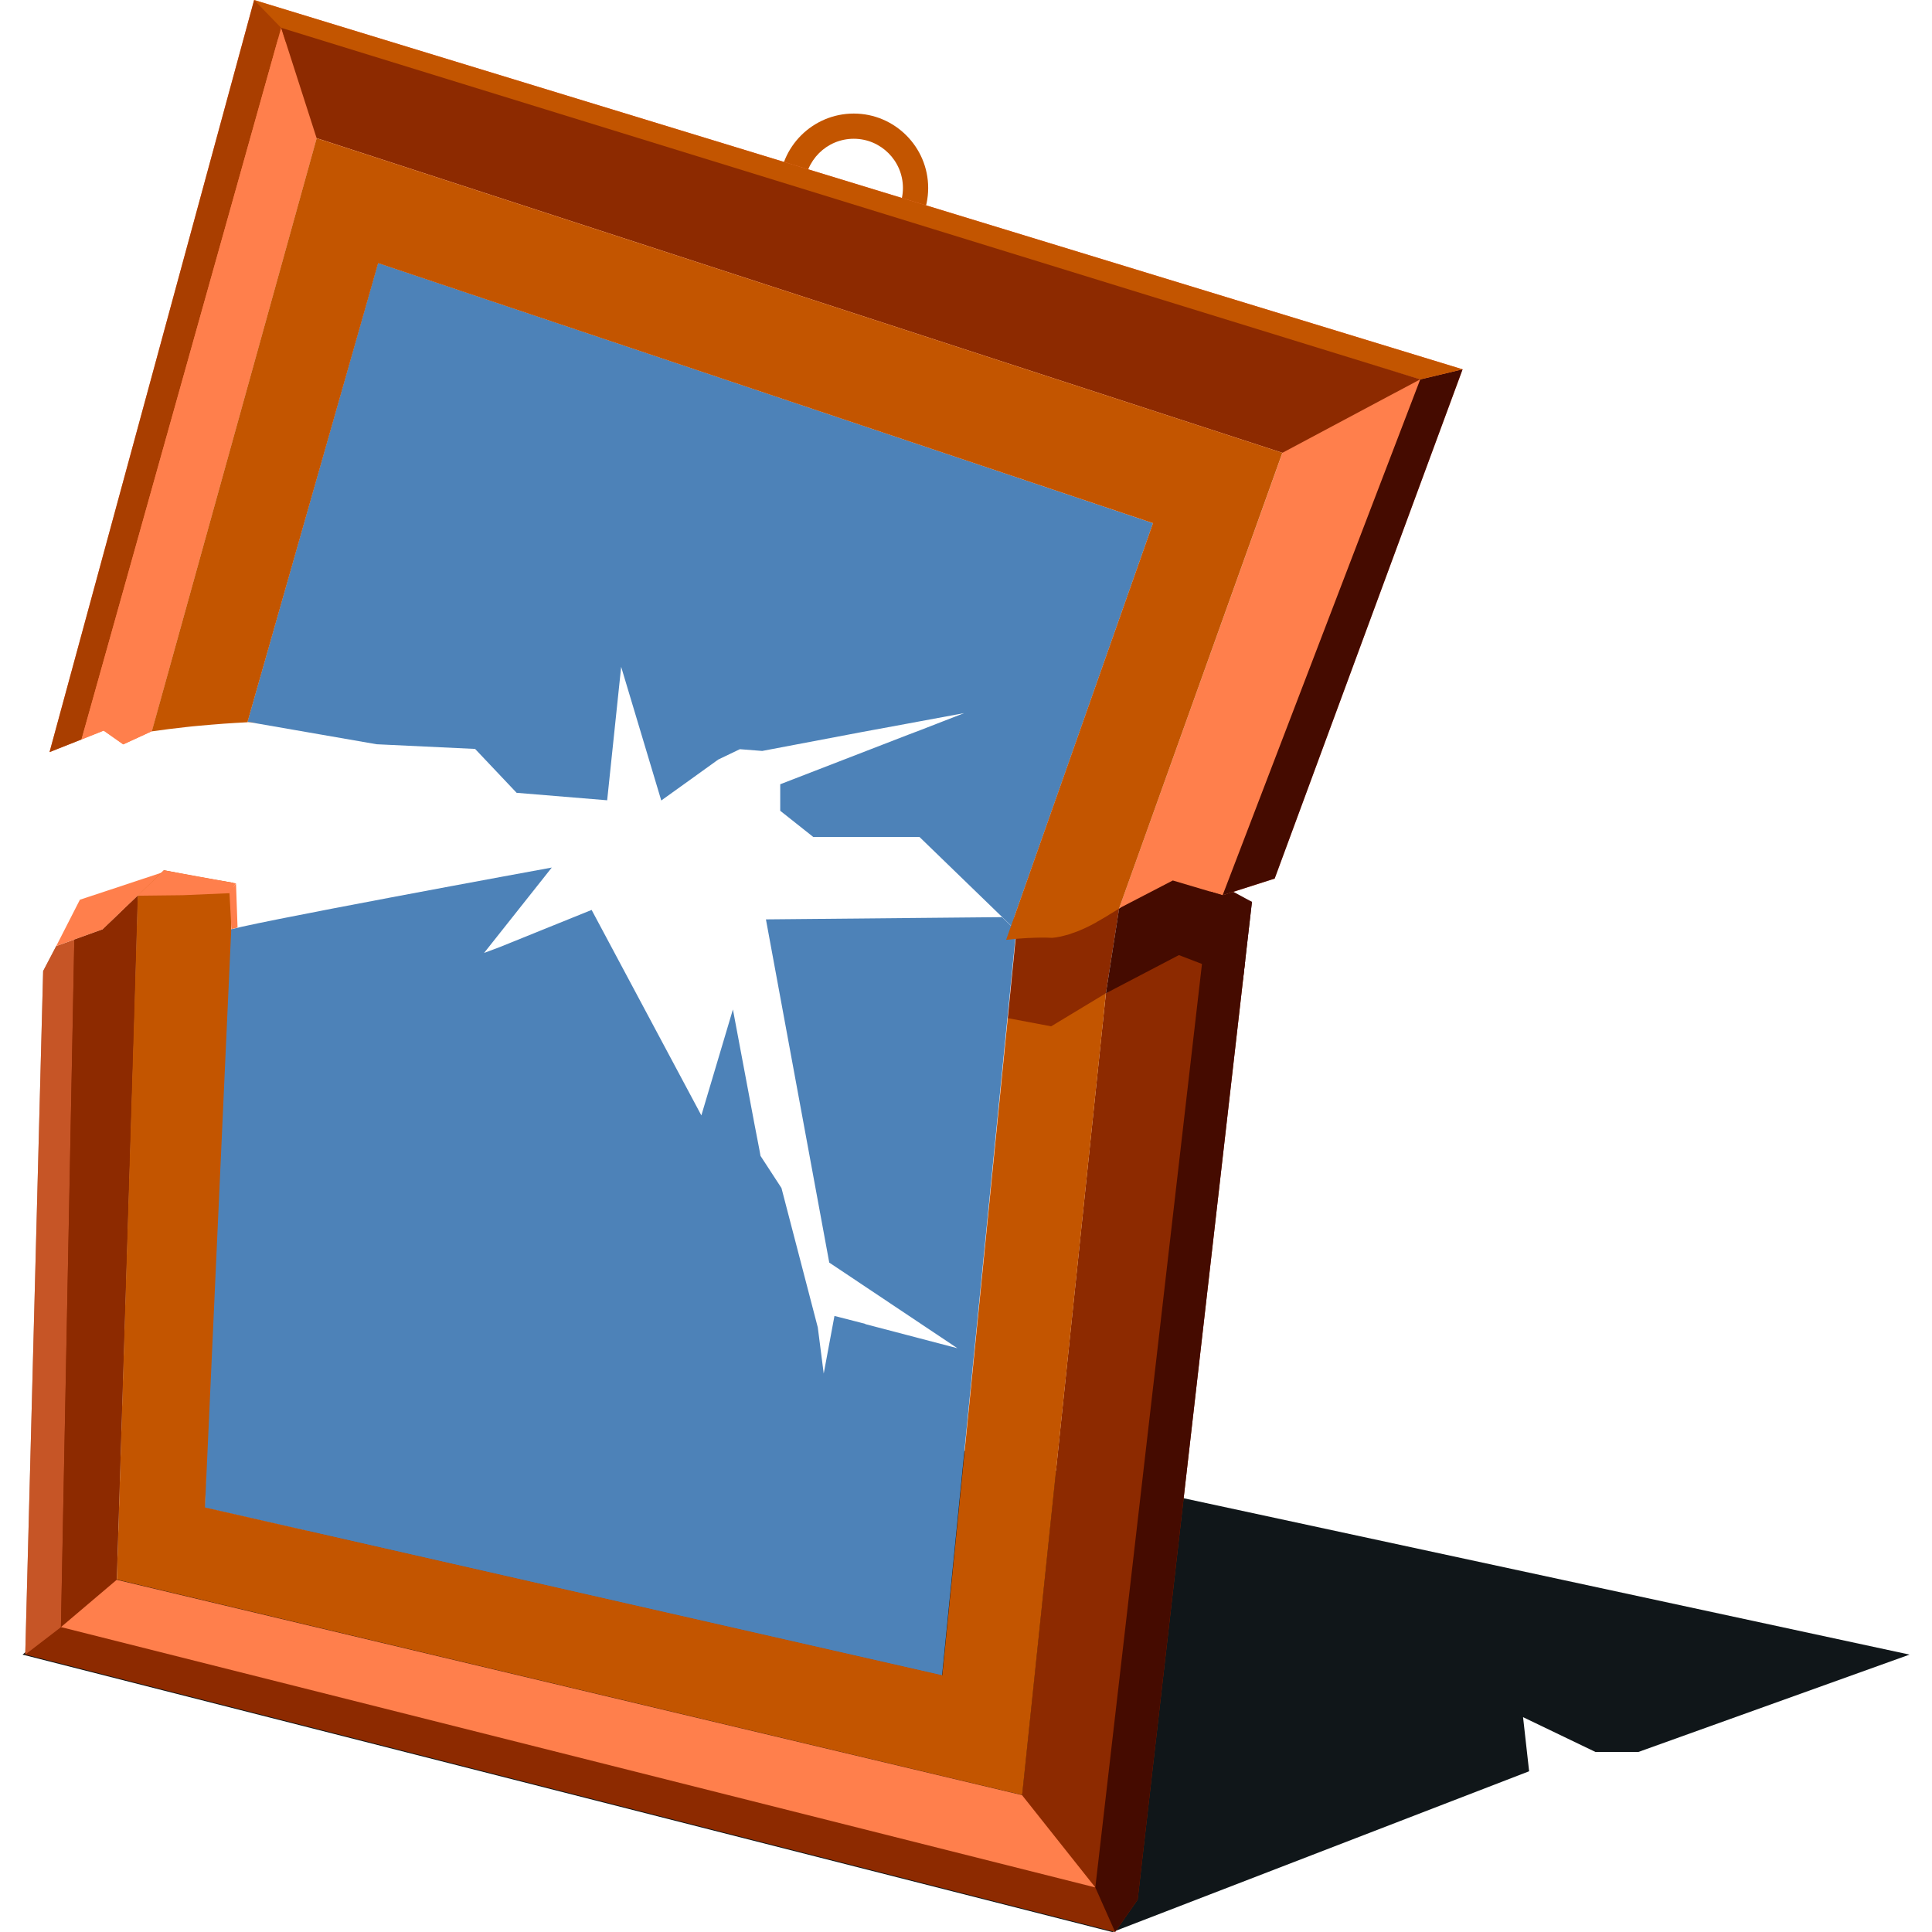
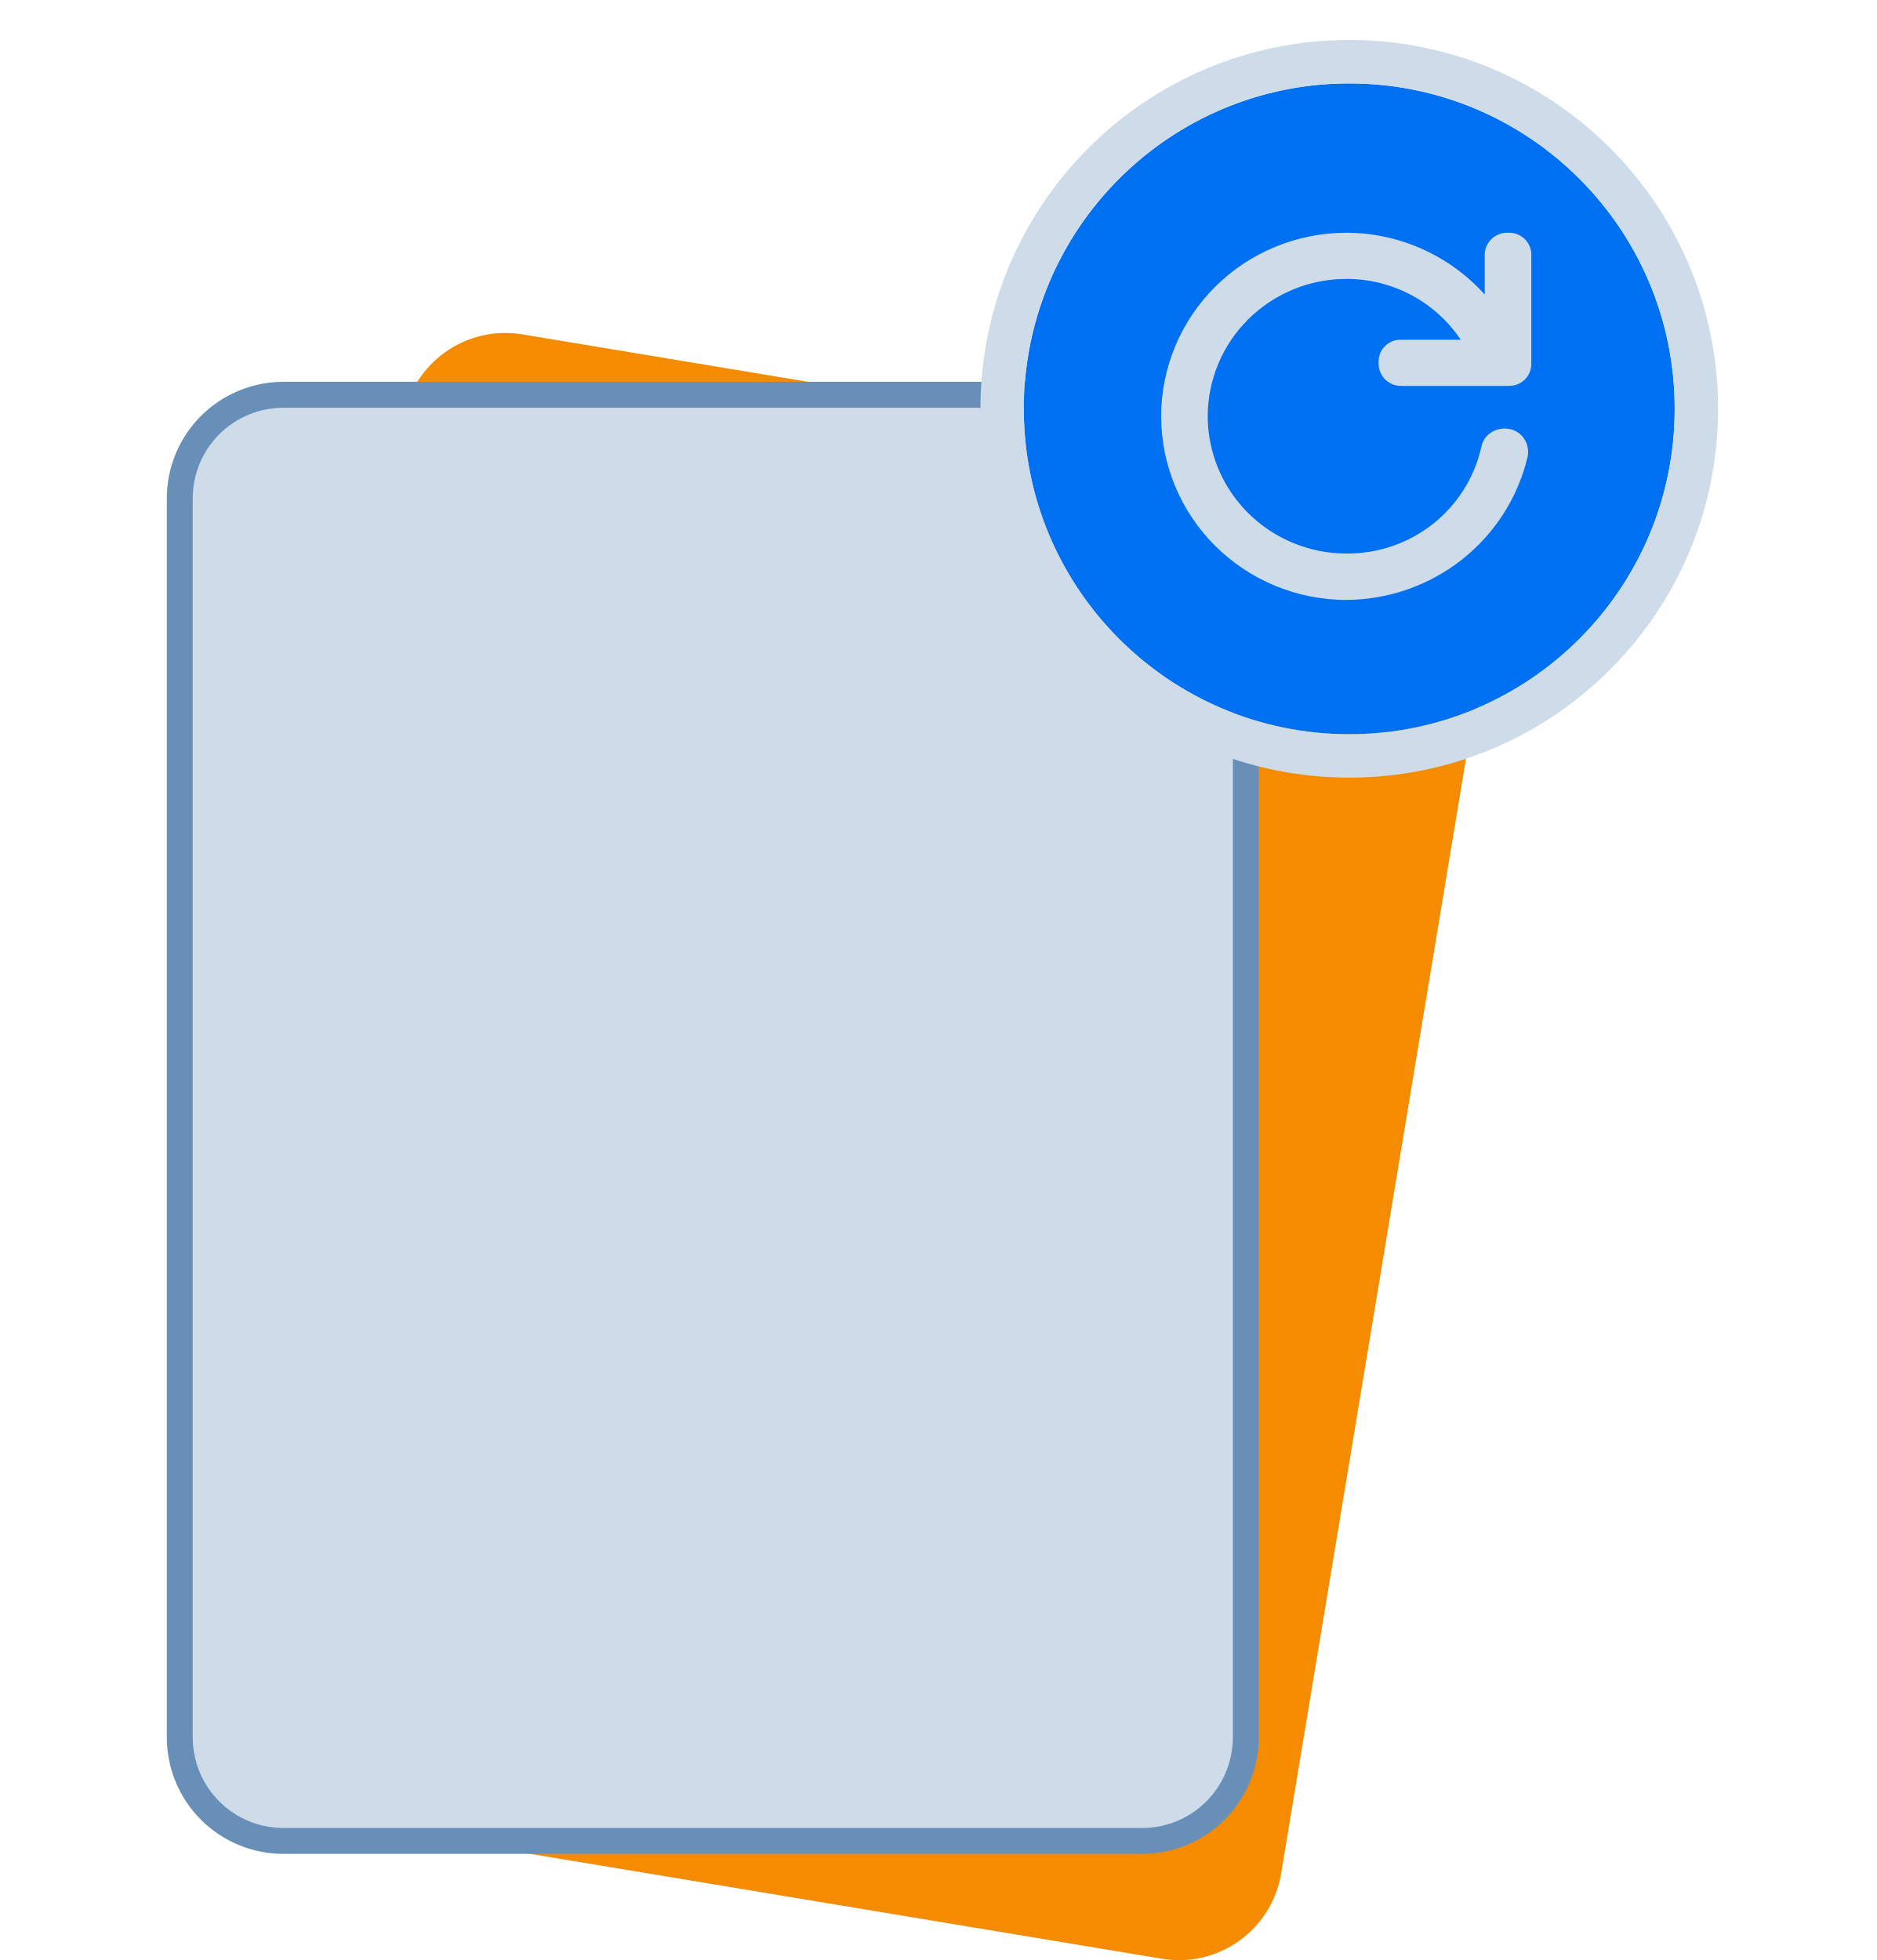
- <svg xmlns="http://www.w3.org/2000/svg" width="45" height="45" viewBox="0 0 45 45" fill="none">
-   <path d="M44.477 38.539L18.184 32.875L2.655 36.797L0.525 38.539L25.91 45.002L35.616 41.256L35.475 39.996L37.162 40.807H38.16L44.477 38.539Z" fill="#101619" />
-   <path d="M19.886 6.108C18.931 6.108 18.152 5.33 18.152 4.375C18.152 3.42 18.931 2.645 19.886 2.645C20.84 2.645 21.619 3.423 21.619 4.378C21.619 5.333 20.84 6.111 19.886 6.111V6.108ZM19.886 3.232C19.254 3.232 18.74 3.746 18.74 4.378C18.74 5.009 19.254 5.523 19.886 5.523C20.517 5.523 21.031 5.009 21.031 4.378C21.031 3.746 20.517 3.232 19.886 3.232Z" fill="#C35500" />
-   <path d="M23.616 21.367V21.362L23.545 21.561L23.34 21.362L17.84 21.414L19.315 29.408L22.3 31.403L20.155 30.841V30.836L19.929 30.777L19.436 30.651L19.186 31.993L19.048 30.918L18.202 27.672L17.714 26.923L17.685 26.764L17.57 26.168L17.071 23.512L16.336 25.98L13.78 21.194L11.636 22.061L11.275 22.196L12.852 20.207C12.852 20.207 5.399 21.57 5.279 21.679L5.067 27.225L4.768 35.119L21.941 39.029L21.95 38.95L22.699 31.417L23.698 21.367H23.616Z" fill="#4D82B8" />
-   <path d="M25.758 23.137L23.805 41.812L2.718 36.797L3.126 23.924L3.208 20.863L2.392 21.648L1.308 22.038L1.005 22.617L0.588 38.536L25.973 44.999L26.498 44.248L29.004 22.376L27.635 21.706L25.758 23.137Z" fill="#8D2A00" />
-   <path d="M1.861 20.956L1.309 22.037L2.393 21.646L3.209 20.862L3.838 20.301L2.572 20.721L1.861 20.956Z" fill="#FF7F4C" />
-   <path opacity="0.5" d="M1.731 21.887L1.419 37.9L0.588 38.538L1.005 22.618L1.308 22.04L1.731 21.887Z" fill="#FF7F4C" />
-   <path d="M25.673 23.965L25.758 23.137L24.566 22.957L23.473 23.712L21.948 39.021L4.774 35.111L5.435 20.563C4.848 20.465 4.309 20.367 3.819 20.27L3.208 20.863L2.721 36.791L23.808 41.809L25.673 23.965Z" fill="#C35500" />
-   <path d="M25.758 23.138L26.067 21.164L26.014 20.806L26.058 20.383L25.782 20.53C25.45 20.85 25.112 21.144 24.718 21.276C24.427 21.335 24.245 21.376 24.125 21.408L23.678 21.646L23.473 23.714L24.483 23.905L25.758 23.135V23.138Z" fill="#8D2A00" />
-   <path d="M29.145 20.998L28.275 20.528L27.4 20.055L26.066 21.162L25.758 23.136L27.459 22.246L28.951 22.819L29.157 21.036L29.16 21.006L29.145 20.998Z" fill="#450B00" />
-   <path d="M1.731 21.886L2.392 21.648L3.209 20.863L2.718 36.797L1.42 37.899L1.731 21.886Z" fill="#8D2A00" />
-   <path d="M1.42 37.898L2.718 36.797L23.805 41.812L25.512 43.962L1.42 37.898Z" fill="#FF7F4C" />
-   <path d="M3.534 17.033L7.373 3.217L29.87 10.546L26.066 21.157L27.317 20.508L28.475 20.852L29.688 20.464L34.066 8.602L5.919 0L1.154 17.518L2.415 17.018L2.87 17.338L3.534 17.033Z" fill="#FF7F4C" />
-   <path d="M33.08 8.837L28.477 20.852L29.69 20.464L34.067 8.602L33.08 8.837Z" fill="#450B00" />
-   <path d="M5.92 0L6.472 0.922L33.079 8.837L34.066 8.602L5.92 0Z" fill="#C35500" />
-   <path d="M5.919 0L6.548 0.649L1.898 17.224L1.154 17.518L5.919 0Z" fill="#A93E00" />
-   <path d="M1.898 17.223L2.415 17.017L2.871 17.338L3.535 17.032L4.049 15.175L7.374 3.216L6.549 0.648" fill="#FF7F4C" />
-   <path d="M5.344 20.791L5.497 20.574L5.533 21.604L5.391 21.641L5.344 20.791Z" fill="#FF7F4C" />
-   <path d="M3.208 20.863L4.26 20.851L5.35 20.804L5.494 20.575L3.816 20.27L3.205 20.863H3.208Z" fill="#FF7F4C" />
-   <path d="M7.374 3.216L6.549 0.648L33.079 8.836L29.871 10.546L7.374 3.216Z" fill="#8D2A00" />
-   <path d="M25.973 44.999L25.512 43.962L28.191 20.766L28.476 20.851L29.16 21.006L26.499 44.247L25.973 44.999Z" fill="#450B00" />
-   <path d="M8.804 6.125L5.764 16.812L8.772 17.335L11.066 17.444L12.033 18.466L14.142 18.64L14.468 15.532L15.402 18.645L16.081 18.158L16.73 17.691L17.233 17.45L17.753 17.491L20.094 17.047L21.081 16.865L21.425 16.801L22.456 16.61L21.445 17.003L21.157 17.112L18.173 18.267V18.881L18.175 18.884V18.886L18.942 19.494H20.646H21.416L23.552 21.563L24.474 18.948L26.856 12.185L8.804 6.125Z" fill="#4D82B8" />
-   <path d="M29.872 10.548L7.375 3.219L3.535 17.035C3.8 16.997 4.067 16.964 4.331 16.935C4.428 16.923 4.525 16.914 4.625 16.905C4.822 16.888 5.016 16.87 5.213 16.856C5.395 16.844 5.58 16.832 5.762 16.823C5.83 16.82 5.897 16.814 5.965 16.811C5.897 16.811 5.832 16.811 5.765 16.817L8.808 6.13L26.855 12.185L23.435 21.891C23.606 21.87 23.779 21.856 23.952 21.847H23.979C24.152 21.838 24.328 21.835 24.51 21.844C24.575 21.838 24.64 21.829 24.704 21.814C24.728 21.809 24.748 21.803 24.772 21.797C24.813 21.788 24.854 21.776 24.895 21.765C24.922 21.756 24.951 21.744 24.977 21.735C25.013 21.723 25.048 21.709 25.086 21.697C25.116 21.685 25.148 21.671 25.177 21.659C25.21 21.644 25.245 21.629 25.277 21.615C25.309 21.6 25.342 21.582 25.374 21.568C25.404 21.553 25.436 21.535 25.465 21.521C25.5 21.503 25.536 21.483 25.568 21.462C25.594 21.447 25.624 21.433 25.65 21.415C25.691 21.391 25.73 21.368 25.771 21.344C25.791 21.333 25.812 21.321 25.832 21.306C25.909 21.259 25.988 21.212 26.064 21.165L29.866 10.554V10.548H29.872Z" fill="#C35500" />
+ <svg xmlns="http://www.w3.org/2000/svg" width="45" height="47" viewBox="0 0 45 47" fill="none">
+   <path d="M9.665 10.063L4.605 40.589C4.38 41.943 5.295 43.223 6.648 43.448L27.863 46.97C29.216 47.195 30.495 46.279 30.719 44.925L35.78 14.399C36.005 13.045 35.09 11.765 33.737 11.54L12.522 8.018C11.169 7.793 9.89 8.709 9.665 10.063Z" fill="#F58B00" />
+   <path d="M27.39 9.467H6.794C5.422 9.467 4.311 10.579 4.311 11.952V41.659C4.311 43.032 5.422 44.144 6.794 44.144H27.39C28.761 44.144 29.873 43.032 29.873 41.659V11.952C29.873 10.579 28.761 9.467 27.39 9.467Z" fill="#CEDBE8" />
+   <path d="M27.389 44.455H6.794C6.053 44.455 5.342 44.161 4.818 43.636C4.294 43.112 4 42.401 4 41.659V11.952C4 11.211 4.294 10.499 4.818 9.975C5.342 9.451 6.053 9.156 6.794 9.156H27.389C28.13 9.156 28.841 9.451 29.365 9.975C29.889 10.499 30.183 11.211 30.183 11.952V41.659C30.183 42.401 29.889 43.112 29.365 43.636C28.841 44.161 28.13 44.455 27.389 44.455ZM6.794 9.778C6.217 9.778 5.665 10.007 5.257 10.414C4.85 10.822 4.621 11.375 4.621 11.952V41.659C4.621 42.236 4.85 42.789 5.257 43.197C5.665 43.605 6.217 43.834 6.794 43.834H27.389C27.966 43.834 28.518 43.605 28.926 43.197C29.333 42.789 29.562 42.236 29.562 41.659V11.952C29.562 11.375 29.333 10.822 28.926 10.414C28.518 10.007 27.966 9.778 27.389 9.778H6.794Z" fill="#688FB7" />
+   <path d="M32.352 17.607C36.662 17.607 40.156 14.113 40.156 9.803C40.156 5.494 36.662 2 32.352 2C28.043 2 24.549 5.494 24.549 9.803C24.549 14.113 28.043 17.607 32.352 17.607Z" fill="#0070F3" />
+   <path fill-rule="evenodd" clip-rule="evenodd" d="M41.197 9.803C41.197 14.687 37.237 18.647 32.353 18.647C27.468 18.647 23.509 14.687 23.509 9.803C23.509 4.919 27.468 0.959 32.353 0.959C37.237 0.959 41.197 4.919 41.197 9.803ZM40.156 9.803C40.156 14.113 36.663 17.606 32.353 17.606C28.043 17.606 24.549 14.113 24.549 9.803C24.549 5.493 28.043 1.999 32.353 1.999C36.663 1.999 40.156 5.493 40.156 9.803Z" fill="#CEDBE8" />
+   <path d="M33.057 8.698C33.054 8.772 33.066 8.846 33.093 8.915C33.12 8.984 33.161 9.046 33.214 9.099C33.267 9.151 33.33 9.192 33.399 9.219C33.469 9.245 33.543 9.257 33.618 9.254H36.162C36.236 9.257 36.31 9.245 36.38 9.219C36.449 9.192 36.512 9.151 36.565 9.099C36.617 9.046 36.658 8.984 36.684 8.915C36.711 8.846 36.722 8.772 36.718 8.698V6.136C36.722 6.063 36.711 5.989 36.684 5.92C36.658 5.851 36.617 5.788 36.565 5.736C36.512 5.684 36.449 5.643 36.38 5.616C36.31 5.589 36.236 5.577 36.162 5.581C36.087 5.577 36.013 5.589 35.943 5.616C35.874 5.643 35.811 5.684 35.758 5.736C35.705 5.788 35.664 5.851 35.637 5.92C35.61 5.989 35.598 6.063 35.601 6.136V7.063C35.184 6.598 34.673 6.226 34.101 5.971C33.529 5.715 32.909 5.582 32.282 5.581C31.105 5.582 29.976 6.046 29.143 6.871C28.311 7.697 27.843 8.816 27.842 9.983C27.843 11.15 28.311 12.27 29.143 13.095C29.976 13.921 31.105 14.385 32.282 14.386C33.291 14.381 34.269 14.039 35.058 13.416C35.847 12.792 36.401 11.923 36.631 10.949C36.646 10.874 36.645 10.796 36.63 10.721C36.614 10.646 36.583 10.575 36.539 10.511C36.499 10.452 36.447 10.401 36.386 10.363C36.325 10.324 36.257 10.298 36.186 10.287C36.11 10.272 36.032 10.272 35.956 10.288C35.88 10.303 35.808 10.334 35.745 10.377C35.685 10.417 35.634 10.468 35.595 10.528C35.556 10.587 35.53 10.654 35.518 10.724C35.354 11.452 34.944 12.102 34.355 12.567C33.766 13.031 33.034 13.28 32.282 13.274C31.402 13.273 30.558 12.926 29.935 12.309C29.312 11.693 28.961 10.856 28.959 9.983C28.96 9.11 29.31 8.272 29.933 7.654C30.556 7.037 31.401 6.689 32.282 6.688C32.825 6.687 33.36 6.82 33.839 7.075C34.318 7.329 34.725 7.697 35.025 8.147H33.574C33.503 8.147 33.433 8.163 33.368 8.191C33.303 8.22 33.245 8.261 33.197 8.313C33.148 8.364 33.111 8.425 33.087 8.491C33.063 8.558 33.053 8.628 33.057 8.698Z" fill="#CEDBE8" />
</svg>
